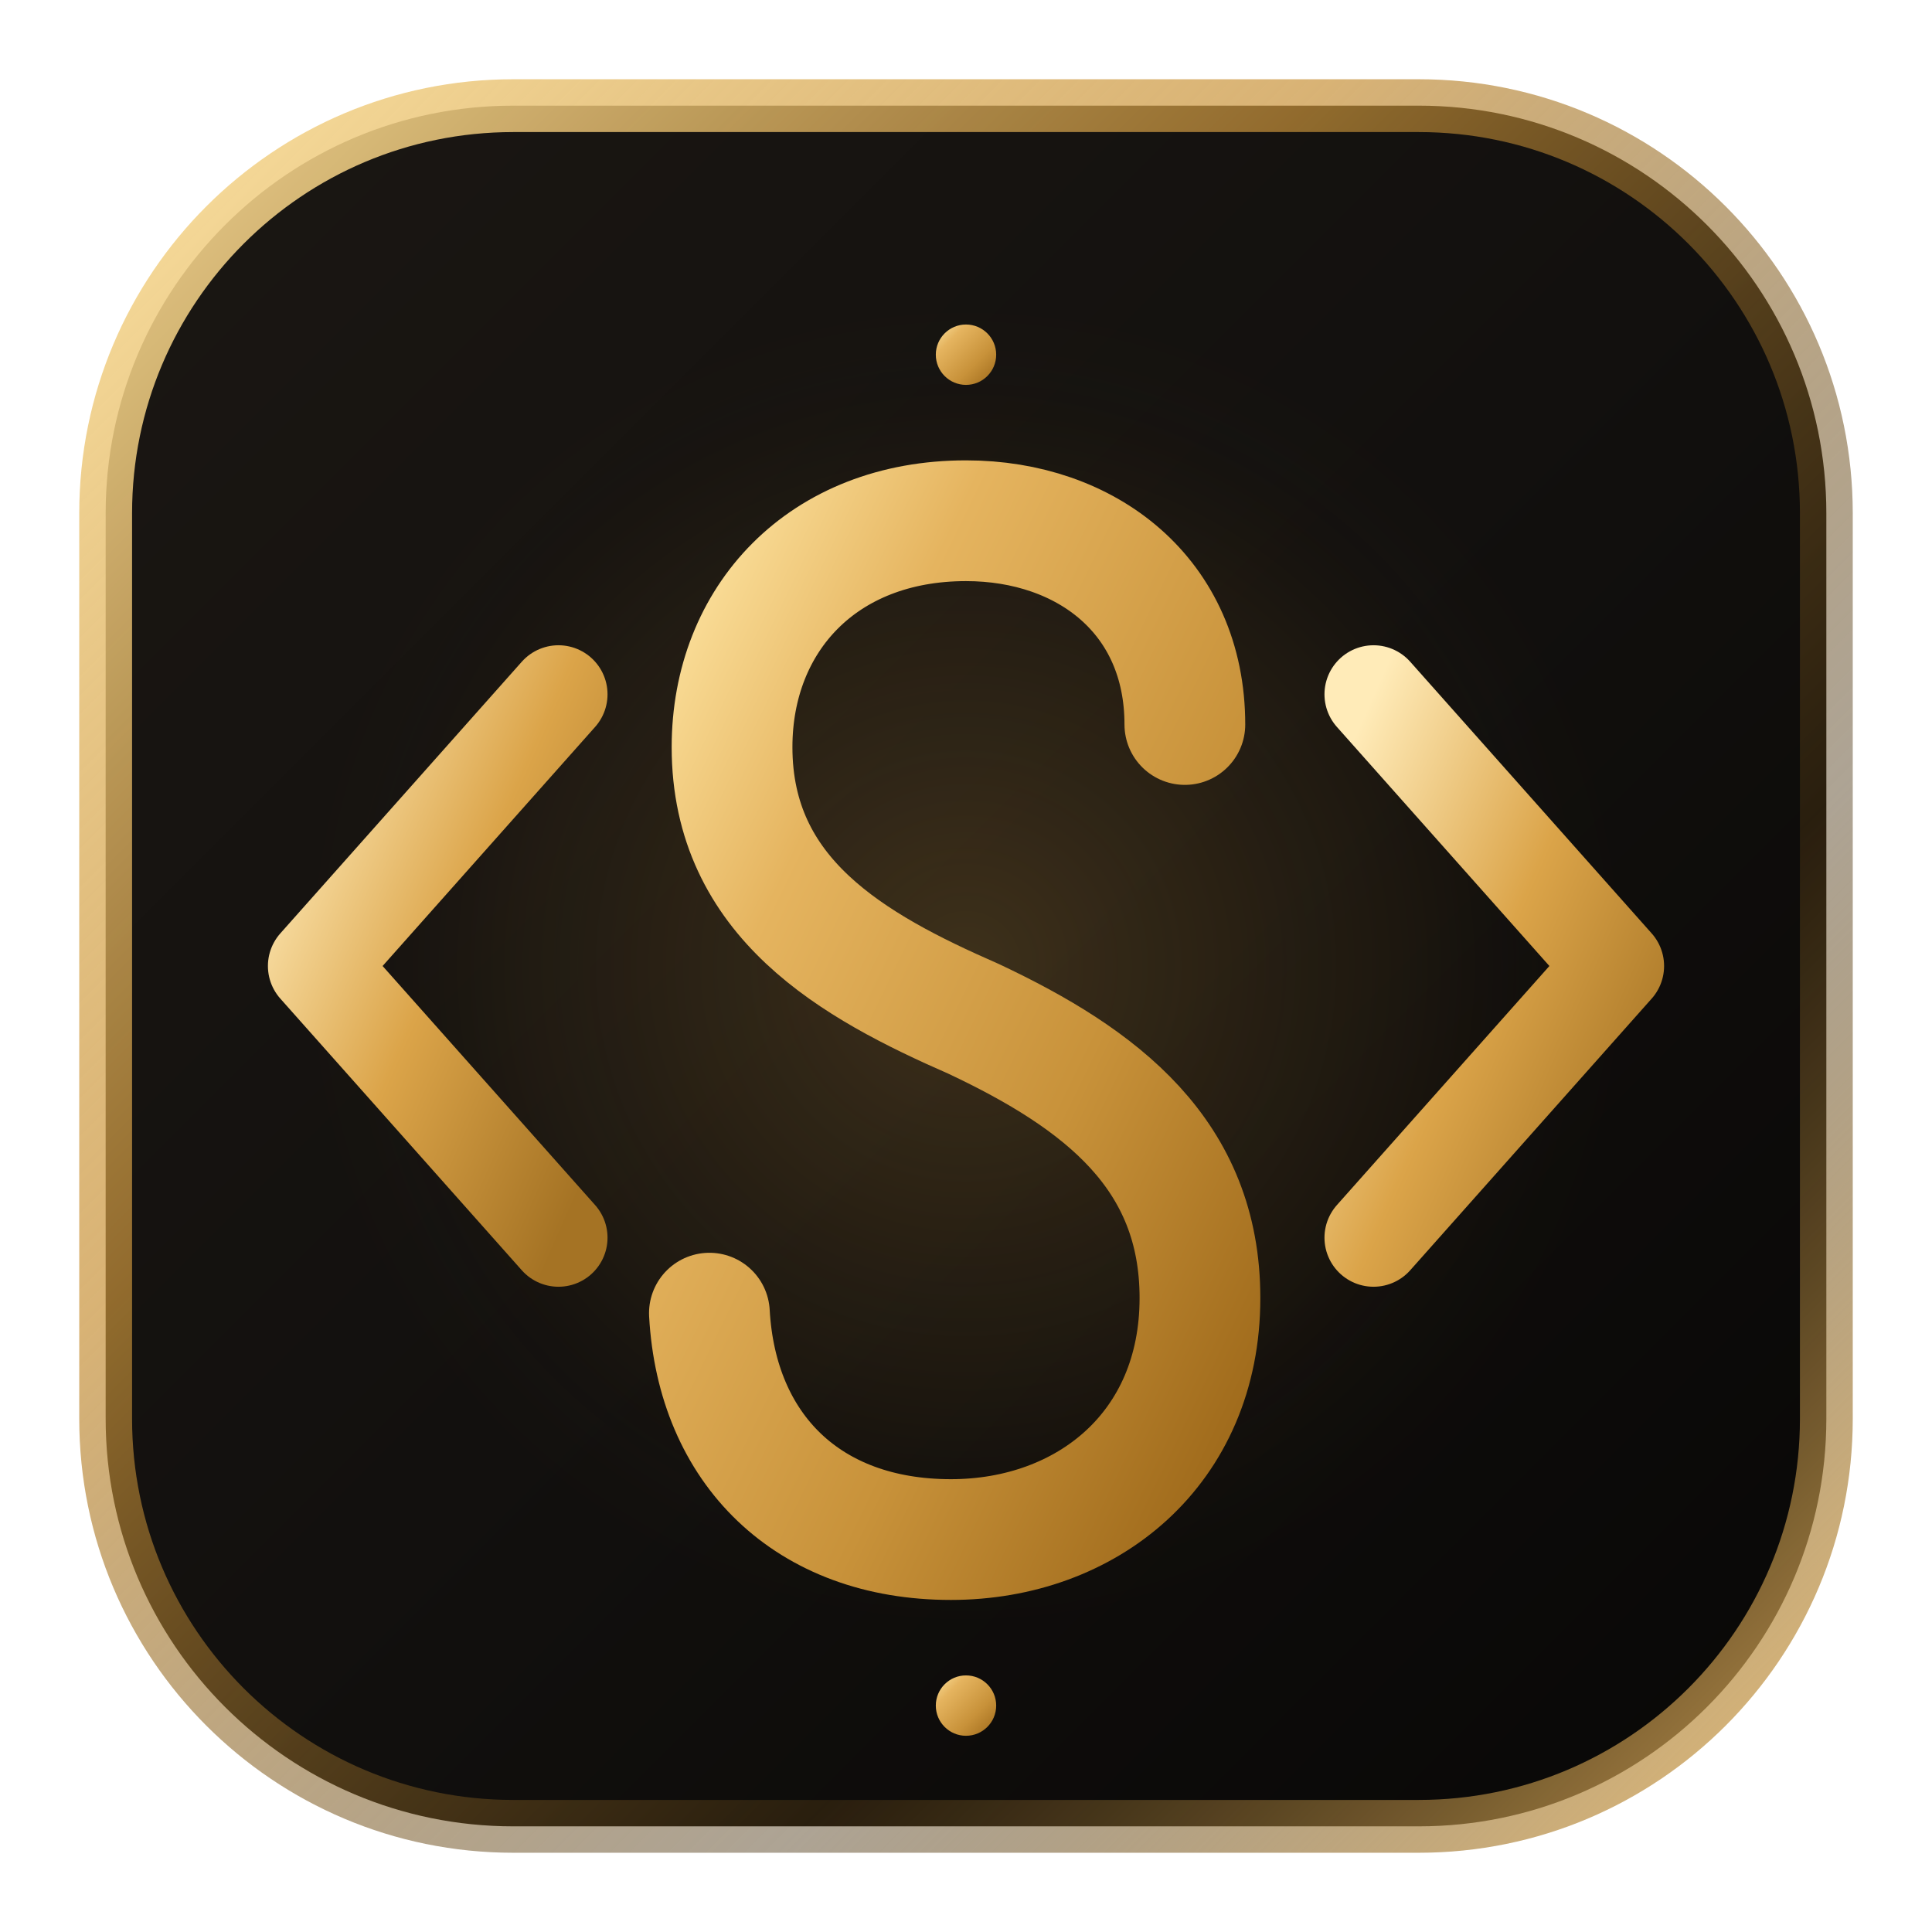
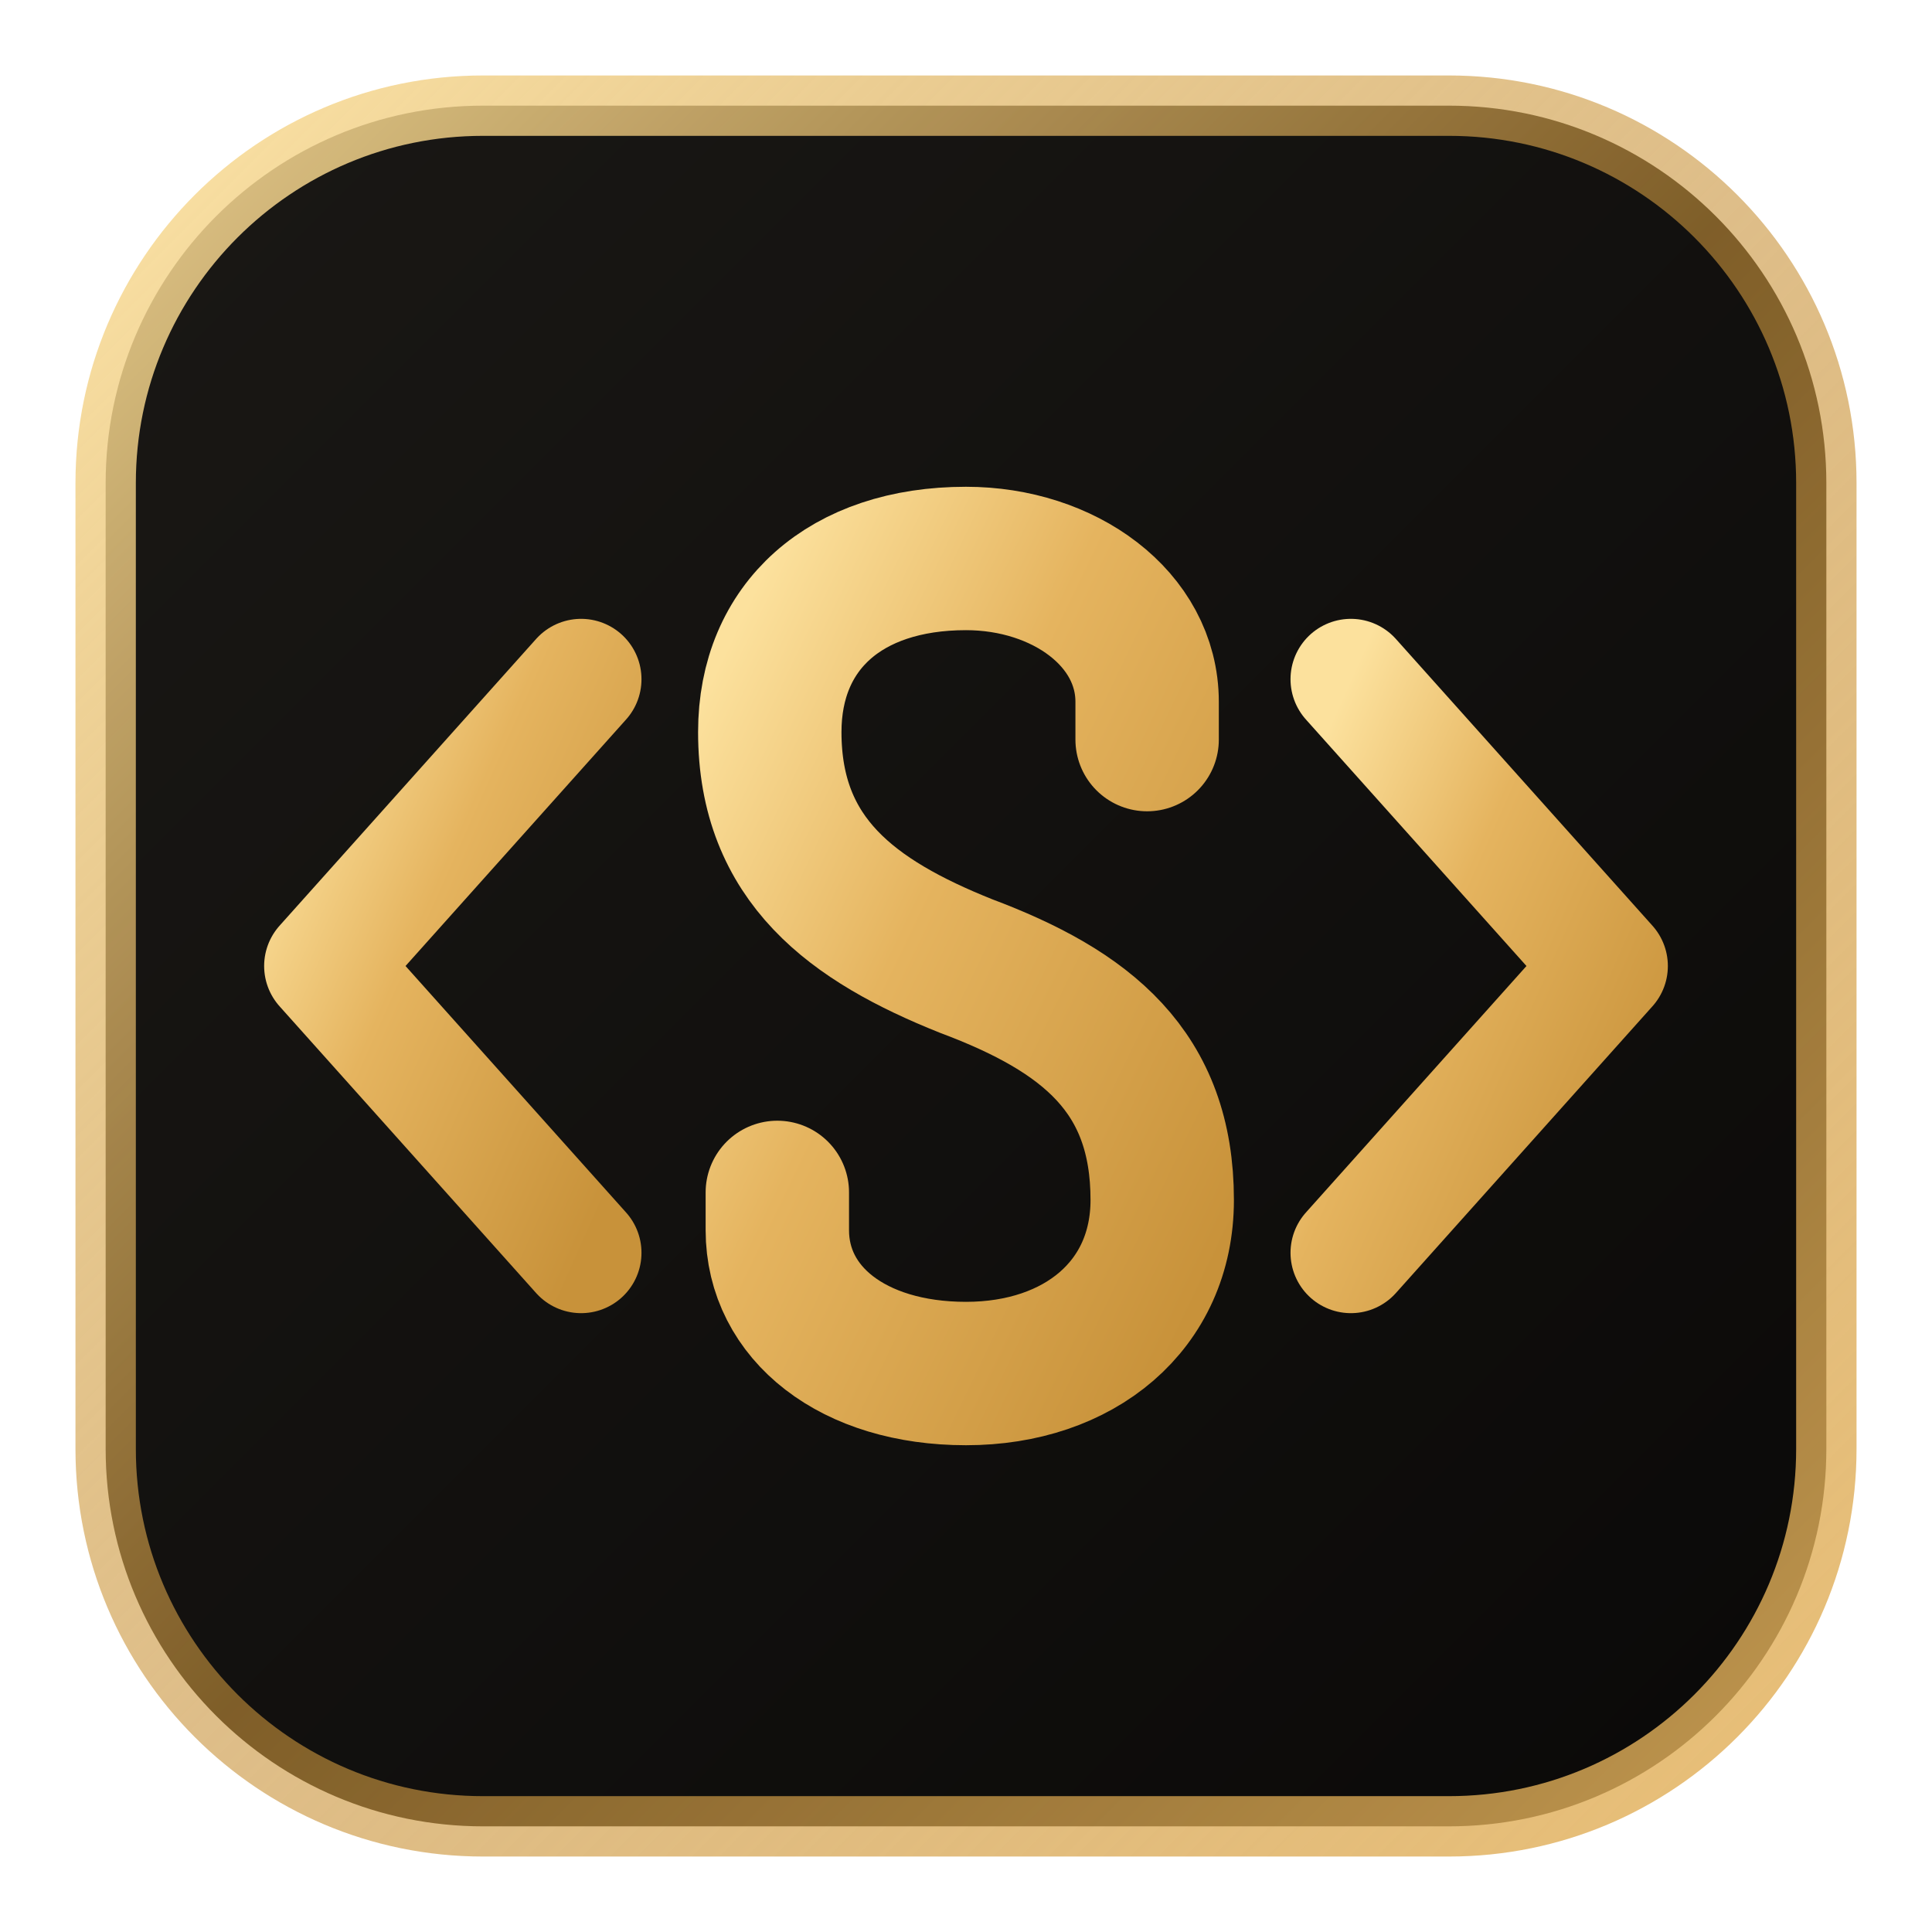
<svg xmlns="http://www.w3.org/2000/svg" viewBox="0 0 512 512" width="100%" height="100%">
  <defs>
-     <linearGradient id="bgGrad" x1="0%" y1="0%" x2="100%" y2="100%">
-       <stop offset="0%" stop-color="#1B1713" />
-       <stop offset="50%" stop-color="#12100E" />
-       <stop offset="100%" stop-color="#080706" />
+     <linearGradient id="bg" x1="0%" y1="0%" x2="100%" y2="100%">
+       <stop offset="0%" stop-color="#1A1815" />
+       <stop offset="100%" stop-color="#0A0908" />
    </linearGradient>
-     <linearGradient id="goldGrad" x1="0%" y1="0%" x2="100%" y2="100%">
+     <linearGradient id="gold" x1="0%" y1="0%" x2="100%" y2="100%">
      <stop offset="0%" stop-color="#FCE19D" />
-       <stop offset="25%" stop-color="#E5B45F" />
-       <stop offset="65%" stop-color="#C8923A" />
-       <stop offset="100%" stop-color="#9E691A" />
+       <stop offset="40%" stop-color="#E5B45F" />
+       <stop offset="100%" stop-color="#C8923A" />
    </linearGradient>
-     <linearGradient id="bracketGrad" x1="0%" y1="0%" x2="100%" y2="100%">
-       <stop offset="0%" stop-color="#FFEBB8" />
-       <stop offset="50%" stop-color="#DBA449" />
-       <stop offset="100%" stop-color="#A57324" />
-     </linearGradient>
-     <linearGradient id="borderGrad" x1="0%" y1="0%" x2="100%" y2="100%">
-       <stop offset="0%" stop-color="#FCE19D" stop-opacity="0.95" />
-       <stop offset="35%" stop-color="#C8923A" stop-opacity="0.7" />
-       <stop offset="70%" stop-color="#4A3412" stop-opacity="0.45" />
+     <linearGradient id="border" x1="0%" y1="0%" x2="100%" y2="100%">
+       <stop offset="0%" stop-color="#FCE19D" stop-opacity="0.9" />
+       <stop offset="50%" stop-color="#C8923A" stop-opacity="0.6" />
      <stop offset="100%" stop-color="#E5B45F" stop-opacity="0.85" />
    </linearGradient>
-     <radialGradient id="goldGlow" cx="50%" cy="50%" r="50%">
-       <stop offset="0%" stop-color="#DBA449" stop-opacity="0.22" />
-       <stop offset="65%" stop-color="#C8923A" stop-opacity="0.06" />
-       <stop offset="100%" stop-color="#000000" stop-opacity="0" />
-     </radialGradient>
  </defs>
-   <rect x="28" y="28" width="456" height="456" rx="108" fill="url(#bgGrad)" stroke="url(#borderGrad)" stroke-width="14" />
-   <circle cx="256" cy="256" r="185" fill="url(#goldGlow)" />
-   <g id="brand-mark">
-     <path d="M 148 184 L 84 256 L 148 328" fill="none" stroke="url(#bracketGrad)" stroke-width="26" stroke-linecap="round" stroke-linejoin="round" />
-     <path d="M 364 184 L 428 256 L 364 328" fill="none" stroke="url(#bracketGrad)" stroke-width="26" stroke-linecap="round" stroke-linejoin="round" />
-     <path d="M 314 192               C 314 158, 288 138, 256 138               C 218 138, 194 164, 194 198               C 194 238, 226 256, 258 270               C 292 286, 318 306, 318 344               C 318 384, 288 408, 252 408               C 214 408, 190 384, 188 348" fill="none" stroke="url(#goldGrad)" stroke-width="32" stroke-linecap="round" stroke-linejoin="round" />
-     <circle cx="256" cy="94" r="8" fill="url(#goldGrad)" />
-     <circle cx="256" cy="452" r="8" fill="url(#goldGrad)" />
-   </g>
+   <rect x="28" y="28" width="456" height="456" rx="100" fill="url(#bg)" stroke="url(#border)" stroke-width="16" />
+   <path d="M 154 180 L 86 256 L 154 332" fill="none" stroke="url(#gold)" stroke-width="32" stroke-linecap="round" stroke-linejoin="round" />
+   <path d="M 358 180 L 426 256 L 358 332" fill="none" stroke="url(#gold)" stroke-width="32" stroke-linecap="round" stroke-linejoin="round" />
+   <path d="M 304 196            L 304 186            C 304 164, 282 148, 256 148            C 224 148, 204 166, 204 194            C 204 228, 226 244, 256 256            C 288 268, 308 284, 308 318            C 308 346, 286 364, 256 364            C 226 364, 206 348, 206 326            L 206 316" fill="none" stroke="url(#gold)" stroke-width="38" stroke-linecap="round" stroke-linejoin="round" />
</svg>
